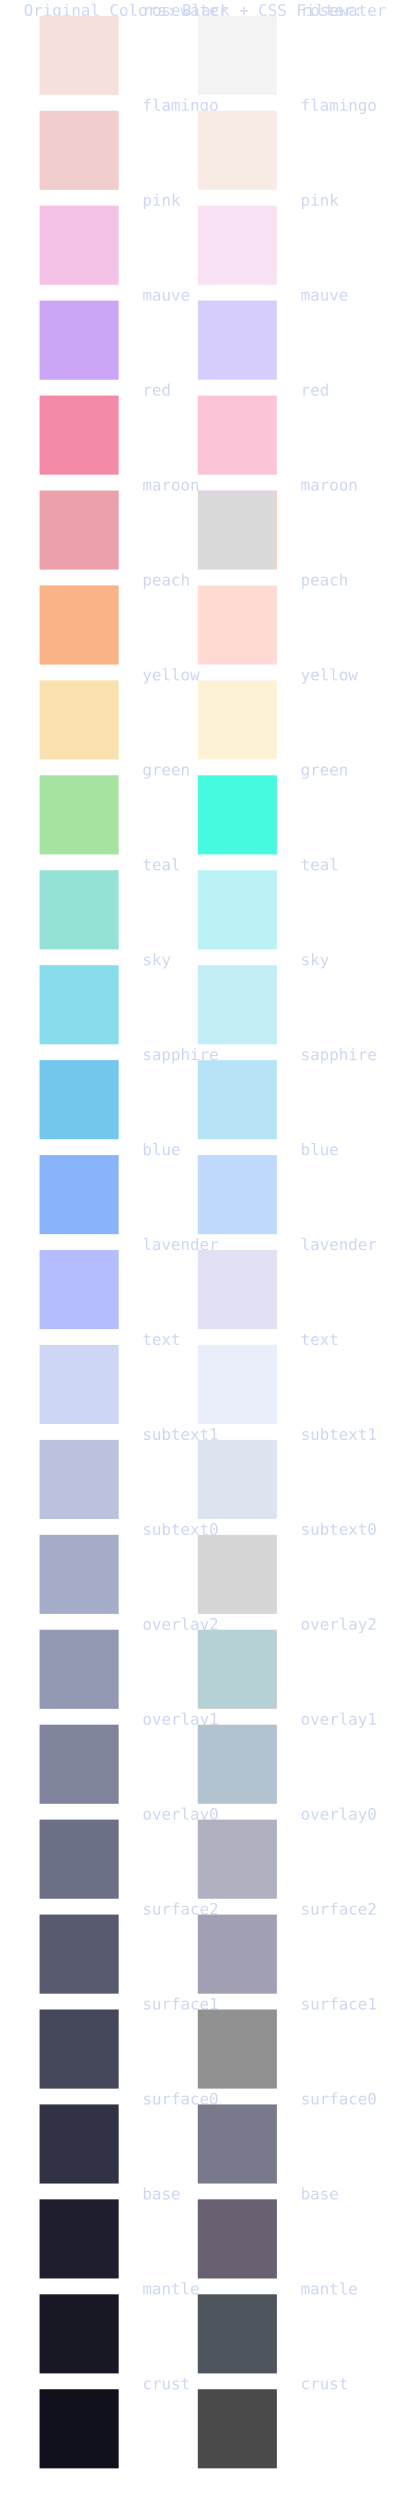
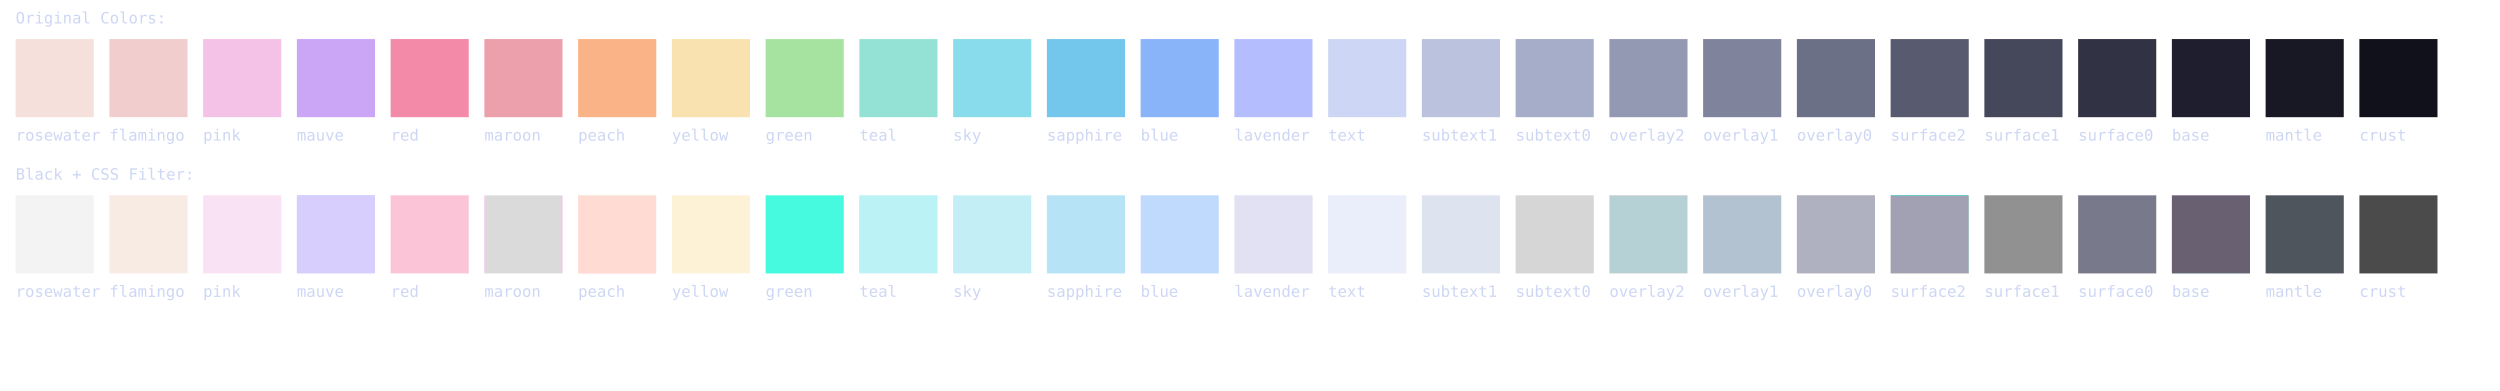
- <svg xmlns="http://www.w3.org/2000/svg" width="250" height="1580">
+ <svg xmlns="http://www.w3.org/2000/svg" width="1600" height="250">
  <style>
    text { font-family: monospace; font-size: 10px; fill: #cdd6f4; }
    .filter-rosewater {
      filter: invert(90%) sepia(0%) saturate(82%) hue-rotate(143deg) brightness(100%) contrast(100%);
    }
    .filter-flamingo {
      filter: invert(83%) sepia(6%) saturate(807%) hue-rotate(312deg) brightness(100%) contrast(100%);
    }
    .filter-pink {
      filter: invert(90%) sepia(79%) saturate(443%) hue-rotate(276deg) brightness(97%) contrast(97%);
    }
    .filter-mauve {
      filter: invert(86%) sepia(45%) saturate(3955%) hue-rotate(202deg) brightness(99%) contrast(98%);
    }
    .filter-red {
      filter: invert(55%) sepia(79%) saturate(233%) hue-rotate(292deg) brightness(101%) contrast(99%);
    }
    .filter-maroon {
      filter: invert(75%) sepia(2%) saturate(6476%) hue-rotate(304deg) brightness(95%) contrast(97%);
    }
    .filter-peach {
      filter: invert(76%) sepia(6%) saturate(2996%) hue-rotate(331deg) brightness(102%) contrast(99%);
    }
    .filter-yellow {
      filter: invert(94%) sepia(82%) saturate(421%) hue-rotate(316deg) brightness(99%) contrast(98%);
    }
    .filter-green {
      filter: invert(90%) sepia(86%) saturate(6874%) hue-rotate(83deg) brightness(101%) contrast(91%);
    }
    .filter-teal {
      filter: invert(97%) sepia(19%) saturate(5233%) hue-rotate(159deg) brightness(94%) contrast(95%);
    }
    .filter-sky {
      filter: invert(88%) sepia(59%) saturate(4303%) hue-rotate(163deg) brightness(93%) contrast(97%);
    }
    .filter-sapphire {
      filter: invert(64%) sepia(58%) saturate(274%) hue-rotate(154deg) brightness(100%) contrast(99%);
    }
    .filter-blue {
      filter: invert(68%) sepia(15%) saturate(1180%) hue-rotate(181deg) brightness(99%) contrast(99%);
    }
    .filter-lavender {
      filter: invert(69%) sepia(53%) saturate(122%) hue-rotate(205deg) brightness(99%) contrast(100%);
    }
    .filter-text {
      filter: invert(85%) sepia(8%) saturate(639%) hue-rotate(190deg) brightness(98%) contrast(99%);
    }
    .filter-subtext1 {
      filter: invert(73%) sepia(27%) saturate(188%) hue-rotate(190deg) brightness(99%) contrast(99%);
    }
    .filter-subtext0 {
      filter: invert(69%) sepia(1%) saturate(5467%) hue-rotate(185deg) brightness(98%) contrast(99%);
    }
    .filter-overlay2 {
      filter: invert(59%) sepia(1%) saturate(4366%) hue-rotate(190deg) brightness(101%) contrast(99%);
    }
    .filter-overlay1 {
      filter: invert(52%) sepia(8%) saturate(728%) hue-rotate(191deg) brightness(99%) contrast(99%);
    }
    .filter-overlay0 {
      filter: invert(42%) sepia(29%) saturate(232%) hue-rotate(194deg) brightness(98%) contrast(98%);
    }
    .filter-surface2 {
      filter: invert(36%) sepia(3%) saturate(2711%) hue-rotate(182deg) brightness(99%) contrast(97%);
    }
    .filter-surface1 {
      filter: invert(28%) sepia(2%) saturate(3638%) hue-rotate(179deg) brightness(99%) contrast(97%);
    }
    .filter-surface0 {
      filter: invert(17%) sepia(59%) saturate(223%) hue-rotate(200deg) brightness(99%) contrast(98%);
    }
    .filter-base {
      filter: invert(11%) sepia(13%) saturate(1231%) hue-rotate(202deg) brightness(99%) contrast(97%);
    }
    .filter-mantle {
      filter: invert(8%) sepia(32%) saturate(482%) hue-rotate(193deg) brightness(99%) contrast(98%);
    }
    .filter-crust {
      filter: invert(6%) sepia(3%) saturate(5754%) hue-rotate(215deg) brightness(99%) contrast(97%);
    }
  </style>
-   <text y="10" x="15">Original Colors:</text>
-   <rect y="10" x="25" width="50" height="50" fill="#f5e0dc" />
-   <text y="10" x="90">rosewater</text>
-   <rect y="70" x="25" width="50" height="50" fill="#f2cdcd" />
-   <text y="70" x="90">flamingo</text>
-   <rect y="130" x="25" width="50" height="50" fill="#f5c2e7" />
-   <text y="130" x="90">pink</text>
-   <rect y="190" x="25" width="50" height="50" fill="#cba6f7" />
-   <text y="190" x="90">mauve</text>
-   <rect y="250" x="25" width="50" height="50" fill="#f38ba8" />
-   <text y="250" x="90">red</text>
-   <rect y="310" x="25" width="50" height="50" fill="#eba0ac" />
-   <text y="310" x="90">maroon</text>
-   <rect y="370" x="25" width="50" height="50" fill="#fab387" />
-   <text y="370" x="90">peach</text>
-   <rect y="430" x="25" width="50" height="50" fill="#f9e2af" />
-   <text y="430" x="90">yellow</text>
-   <rect y="490" x="25" width="50" height="50" fill="#a6e3a1" />
-   <text y="490" x="90">green</text>
-   <rect y="550" x="25" width="50" height="50" fill="#94e2d5" />
-   <text y="550" x="90">teal</text>
-   <rect y="610" x="25" width="50" height="50" fill="#89dceb" />
-   <text y="610" x="90">sky</text>
-   <rect y="670" x="25" width="50" height="50" fill="#74c7ec" />
-   <text y="670" x="90">sapphire</text>
-   <rect y="730" x="25" width="50" height="50" fill="#89b4fa" />
-   <text y="730" x="90">blue</text>
-   <rect y="790" x="25" width="50" height="50" fill="#b4befe" />
-   <text y="790" x="90">lavender</text>
-   <rect y="850" x="25" width="50" height="50" fill="#cdd6f4" />
-   <text y="850" x="90">text</text>
-   <rect y="910" x="25" width="50" height="50" fill="#bac2de" />
-   <text y="910" x="90">subtext1</text>
-   <rect y="970" x="25" width="50" height="50" fill="#a6adc8" />
-   <text y="970" x="90">subtext0</text>
-   <rect y="1030" x="25" width="50" height="50" fill="#9399b2" />
-   <text y="1030" x="90">overlay2</text>
-   <rect y="1090" x="25" width="50" height="50" fill="#7f849c" />
-   <text y="1090" x="90">overlay1</text>
-   <rect y="1150" x="25" width="50" height="50" fill="#6c7086" />
-   <text y="1150" x="90">overlay0</text>
-   <rect y="1210" x="25" width="50" height="50" fill="#585b70" />
-   <text y="1210" x="90">surface2</text>
-   <rect y="1270" x="25" width="50" height="50" fill="#45475a" />
-   <text y="1270" x="90">surface1</text>
-   <rect y="1330" x="25" width="50" height="50" fill="#313244" />
-   <text y="1330" x="90">surface0</text>
-   <rect y="1390" x="25" width="50" height="50" fill="#1e1e2e" />
-   <text y="1390" x="90">base</text>
-   <rect y="1450" x="25" width="50" height="50" fill="#181825" />
-   <text y="1450" x="90">mantle</text>
-   <rect y="1510" x="25" width="50" height="50" fill="#11111b" />
-   <text y="1510" x="90">crust</text>
-   <text y="10" x="115">Black + CSS Filter:</text>
-   <rect y="10" x="125" width="50" height="50" fill="#000000" class="filter-rosewater" />
-   <text y="10" x="190">rosewater</text>
-   <rect y="70" x="125" width="50" height="50" fill="#000000" class="filter-flamingo" />
-   <text y="70" x="190">flamingo</text>
-   <rect y="130" x="125" width="50" height="50" fill="#000000" class="filter-pink" />
-   <text y="130" x="190">pink</text>
-   <rect y="190" x="125" width="50" height="50" fill="#000000" class="filter-mauve" />
-   <text y="190" x="190">mauve</text>
-   <rect y="250" x="125" width="50" height="50" fill="#000000" class="filter-red" />
-   <text y="250" x="190">red</text>
-   <rect y="310" x="125" width="50" height="50" fill="#000000" class="filter-maroon" />
-   <text y="310" x="190">maroon</text>
-   <rect y="370" x="125" width="50" height="50" fill="#000000" class="filter-peach" />
-   <text y="370" x="190">peach</text>
-   <rect y="430" x="125" width="50" height="50" fill="#000000" class="filter-yellow" />
-   <text y="430" x="190">yellow</text>
-   <rect y="490" x="125" width="50" height="50" fill="#000000" class="filter-green" />
-   <text y="490" x="190">green</text>
-   <rect y="550" x="125" width="50" height="50" fill="#000000" class="filter-teal" />
-   <text y="550" x="190">teal</text>
-   <rect y="610" x="125" width="50" height="50" fill="#000000" class="filter-sky" />
-   <text y="610" x="190">sky</text>
-   <rect y="670" x="125" width="50" height="50" fill="#000000" class="filter-sapphire" />
-   <text y="670" x="190">sapphire</text>
-   <rect y="730" x="125" width="50" height="50" fill="#000000" class="filter-blue" />
-   <text y="730" x="190">blue</text>
-   <rect y="790" x="125" width="50" height="50" fill="#000000" class="filter-lavender" />
-   <text y="790" x="190">lavender</text>
-   <rect y="850" x="125" width="50" height="50" fill="#000000" class="filter-text" />
-   <text y="850" x="190">text</text>
-   <rect y="910" x="125" width="50" height="50" fill="#000000" class="filter-subtext1" />
-   <text y="910" x="190">subtext1</text>
-   <rect y="970" x="125" width="50" height="50" fill="#000000" class="filter-subtext0" />
-   <text y="970" x="190">subtext0</text>
-   <rect y="1030" x="125" width="50" height="50" fill="#000000" class="filter-overlay2" />
-   <text y="1030" x="190">overlay2</text>
-   <rect y="1090" x="125" width="50" height="50" fill="#000000" class="filter-overlay1" />
-   <text y="1090" x="190">overlay1</text>
-   <rect y="1150" x="125" width="50" height="50" fill="#000000" class="filter-overlay0" />
-   <text y="1150" x="190">overlay0</text>
-   <rect y="1210" x="125" width="50" height="50" fill="#000000" class="filter-surface2" />
-   <text y="1210" x="190">surface2</text>
-   <rect y="1270" x="125" width="50" height="50" fill="#000000" class="filter-surface1" />
-   <text y="1270" x="190">surface1</text>
-   <rect y="1330" x="125" width="50" height="50" fill="#000000" class="filter-surface0" />
-   <text y="1330" x="190">surface0</text>
-   <rect y="1390" x="125" width="50" height="50" fill="#000000" class="filter-base" />
-   <text y="1390" x="190">base</text>
-   <rect y="1450" x="125" width="50" height="50" fill="#000000" class="filter-mantle" />
-   <text y="1450" x="190">mantle</text>
-   <rect y="1510" x="125" width="50" height="50" fill="#000000" class="filter-crust" />
-   <text y="1510" x="190">crust</text>
+   <text x="10" y="15">Original Colors:</text>
+   <rect x="10" y="25" width="50" height="50" fill="#f5e0dc" />
+   <text x="10" y="90">rosewater</text>
+   <rect x="70" y="25" width="50" height="50" fill="#f2cdcd" />
+   <text x="70" y="90">flamingo</text>
+   <rect x="130" y="25" width="50" height="50" fill="#f5c2e7" />
+   <text x="130" y="90">pink</text>
+   <rect x="190" y="25" width="50" height="50" fill="#cba6f7" />
+   <text x="190" y="90">mauve</text>
+   <rect x="250" y="25" width="50" height="50" fill="#f38ba8" />
+   <text x="250" y="90">red</text>
+   <rect x="310" y="25" width="50" height="50" fill="#eba0ac" />
+   <text x="310" y="90">maroon</text>
+   <rect x="370" y="25" width="50" height="50" fill="#fab387" />
+   <text x="370" y="90">peach</text>
+   <rect x="430" y="25" width="50" height="50" fill="#f9e2af" />
+   <text x="430" y="90">yellow</text>
+   <rect x="490" y="25" width="50" height="50" fill="#a6e3a1" />
+   <text x="490" y="90">green</text>
+   <rect x="550" y="25" width="50" height="50" fill="#94e2d5" />
+   <text x="550" y="90">teal</text>
+   <rect x="610" y="25" width="50" height="50" fill="#89dceb" />
+   <text x="610" y="90">sky</text>
+   <rect x="670" y="25" width="50" height="50" fill="#74c7ec" />
+   <text x="670" y="90">sapphire</text>
+   <rect x="730" y="25" width="50" height="50" fill="#89b4fa" />
+   <text x="730" y="90">blue</text>
+   <rect x="790" y="25" width="50" height="50" fill="#b4befe" />
+   <text x="790" y="90">lavender</text>
+   <rect x="850" y="25" width="50" height="50" fill="#cdd6f4" />
+   <text x="850" y="90">text</text>
+   <rect x="910" y="25" width="50" height="50" fill="#bac2de" />
+   <text x="910" y="90">subtext1</text>
+   <rect x="970" y="25" width="50" height="50" fill="#a6adc8" />
+   <text x="970" y="90">subtext0</text>
+   <rect x="1030" y="25" width="50" height="50" fill="#9399b2" />
+   <text x="1030" y="90">overlay2</text>
+   <rect x="1090" y="25" width="50" height="50" fill="#7f849c" />
+   <text x="1090" y="90">overlay1</text>
+   <rect x="1150" y="25" width="50" height="50" fill="#6c7086" />
+   <text x="1150" y="90">overlay0</text>
+   <rect x="1210" y="25" width="50" height="50" fill="#585b70" />
+   <text x="1210" y="90">surface2</text>
+   <rect x="1270" y="25" width="50" height="50" fill="#45475a" />
+   <text x="1270" y="90">surface1</text>
+   <rect x="1330" y="25" width="50" height="50" fill="#313244" />
+   <text x="1330" y="90">surface0</text>
+   <rect x="1390" y="25" width="50" height="50" fill="#1e1e2e" />
+   <text x="1390" y="90">base</text>
+   <rect x="1450" y="25" width="50" height="50" fill="#181825" />
+   <text x="1450" y="90">mantle</text>
+   <rect x="1510" y="25" width="50" height="50" fill="#11111b" />
+   <text x="1510" y="90">crust</text>
+   <text x="10" y="115">Black + CSS Filter:</text>
+   <rect x="10" y="125" width="50" height="50" fill="#000000" class="filter-rosewater" />
+   <text x="10" y="190">rosewater</text>
+   <rect x="70" y="125" width="50" height="50" fill="#000000" class="filter-flamingo" />
+   <text x="70" y="190">flamingo</text>
+   <rect x="130" y="125" width="50" height="50" fill="#000000" class="filter-pink" />
+   <text x="130" y="190">pink</text>
+   <rect x="190" y="125" width="50" height="50" fill="#000000" class="filter-mauve" />
+   <text x="190" y="190">mauve</text>
+   <rect x="250" y="125" width="50" height="50" fill="#000000" class="filter-red" />
+   <text x="250" y="190">red</text>
+   <rect x="310" y="125" width="50" height="50" fill="#000000" class="filter-maroon" />
+   <text x="310" y="190">maroon</text>
+   <rect x="370" y="125" width="50" height="50" fill="#000000" class="filter-peach" />
+   <text x="370" y="190">peach</text>
+   <rect x="430" y="125" width="50" height="50" fill="#000000" class="filter-yellow" />
+   <text x="430" y="190">yellow</text>
+   <rect x="490" y="125" width="50" height="50" fill="#000000" class="filter-green" />
+   <text x="490" y="190">green</text>
+   <rect x="550" y="125" width="50" height="50" fill="#000000" class="filter-teal" />
+   <text x="550" y="190">teal</text>
+   <rect x="610" y="125" width="50" height="50" fill="#000000" class="filter-sky" />
+   <text x="610" y="190">sky</text>
+   <rect x="670" y="125" width="50" height="50" fill="#000000" class="filter-sapphire" />
+   <text x="670" y="190">sapphire</text>
+   <rect x="730" y="125" width="50" height="50" fill="#000000" class="filter-blue" />
+   <text x="730" y="190">blue</text>
+   <rect x="790" y="125" width="50" height="50" fill="#000000" class="filter-lavender" />
+   <text x="790" y="190">lavender</text>
+   <rect x="850" y="125" width="50" height="50" fill="#000000" class="filter-text" />
+   <text x="850" y="190">text</text>
+   <rect x="910" y="125" width="50" height="50" fill="#000000" class="filter-subtext1" />
+   <text x="910" y="190">subtext1</text>
+   <rect x="970" y="125" width="50" height="50" fill="#000000" class="filter-subtext0" />
+   <text x="970" y="190">subtext0</text>
+   <rect x="1030" y="125" width="50" height="50" fill="#000000" class="filter-overlay2" />
+   <text x="1030" y="190">overlay2</text>
+   <rect x="1090" y="125" width="50" height="50" fill="#000000" class="filter-overlay1" />
+   <text x="1090" y="190">overlay1</text>
+   <rect x="1150" y="125" width="50" height="50" fill="#000000" class="filter-overlay0" />
+   <text x="1150" y="190">overlay0</text>
+   <rect x="1210" y="125" width="50" height="50" fill="#000000" class="filter-surface2" />
+   <text x="1210" y="190">surface2</text>
+   <rect x="1270" y="125" width="50" height="50" fill="#000000" class="filter-surface1" />
+   <text x="1270" y="190">surface1</text>
+   <rect x="1330" y="125" width="50" height="50" fill="#000000" class="filter-surface0" />
+   <text x="1330" y="190">surface0</text>
+   <rect x="1390" y="125" width="50" height="50" fill="#000000" class="filter-base" />
+   <text x="1390" y="190">base</text>
+   <rect x="1450" y="125" width="50" height="50" fill="#000000" class="filter-mantle" />
+   <text x="1450" y="190">mantle</text>
+   <rect x="1510" y="125" width="50" height="50" fill="#000000" class="filter-crust" />
+   <text x="1510" y="190">crust</text>
</svg>
